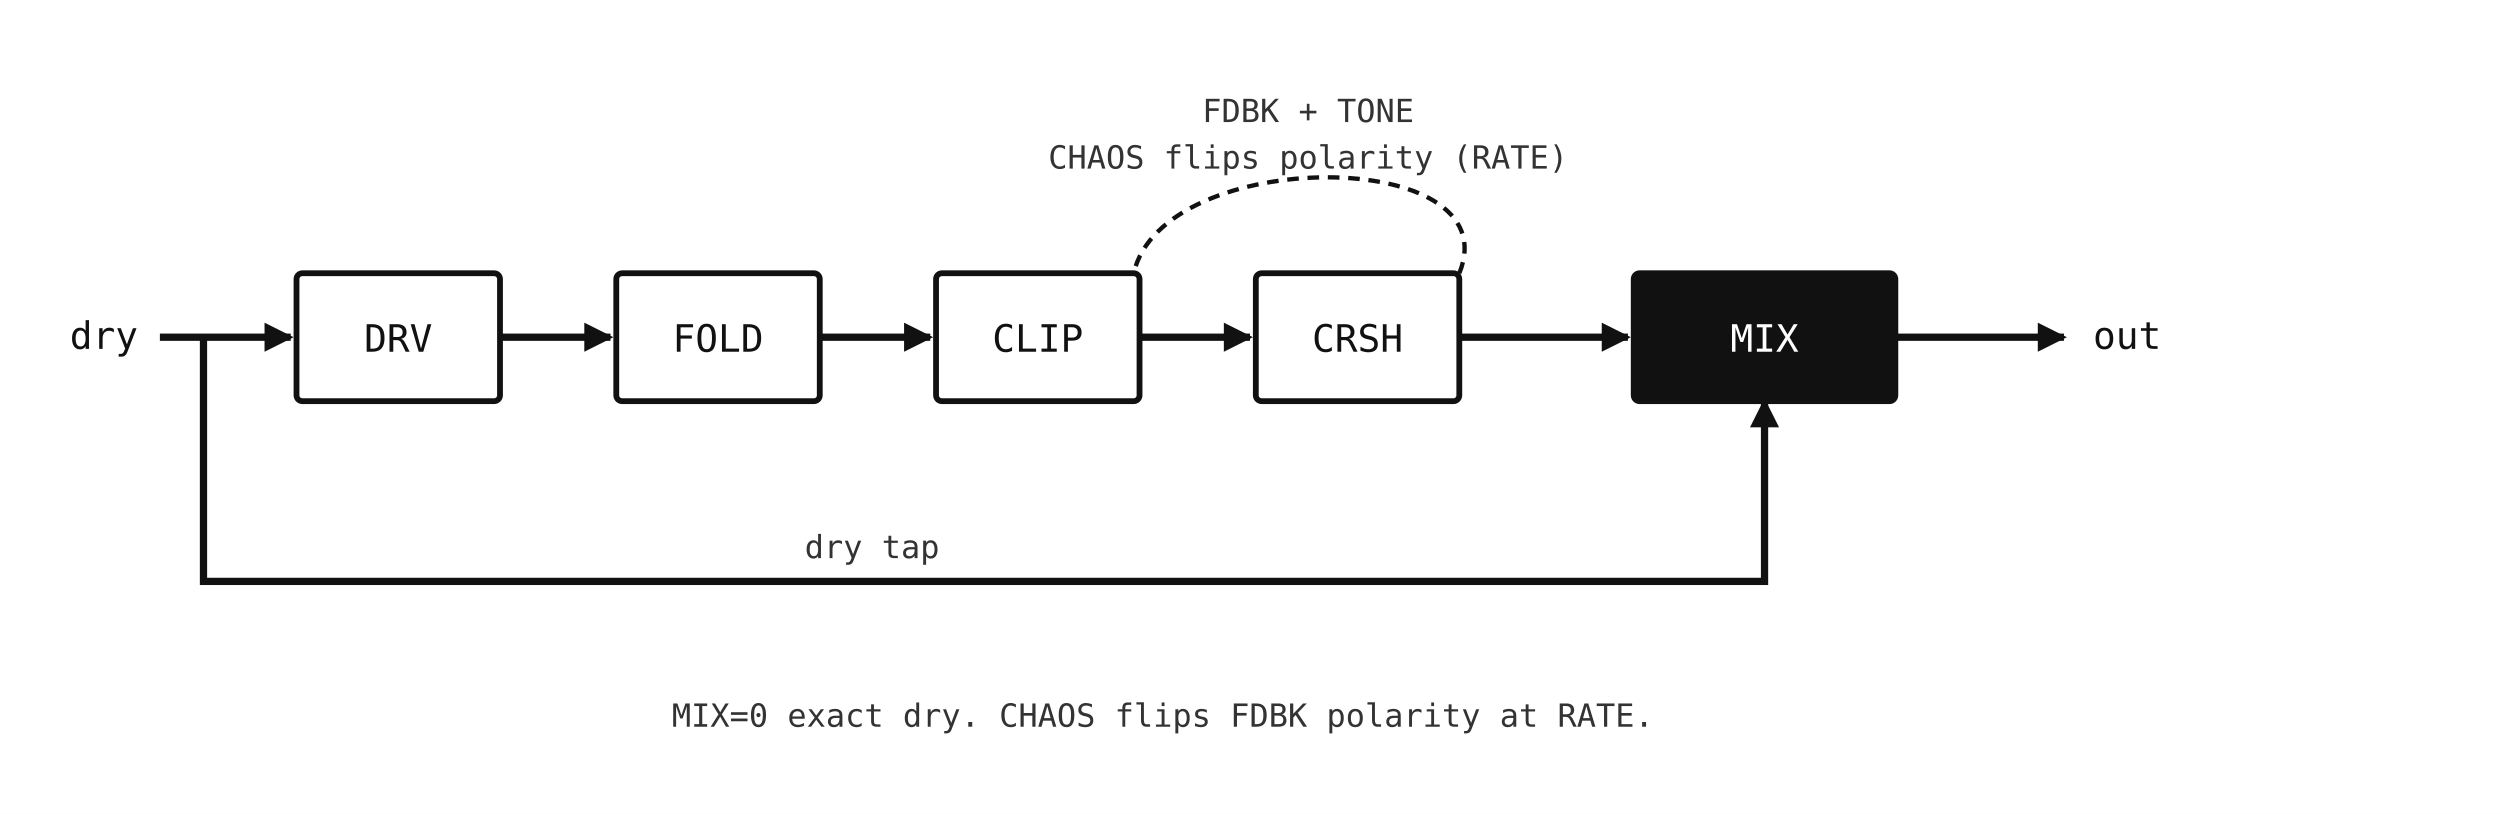
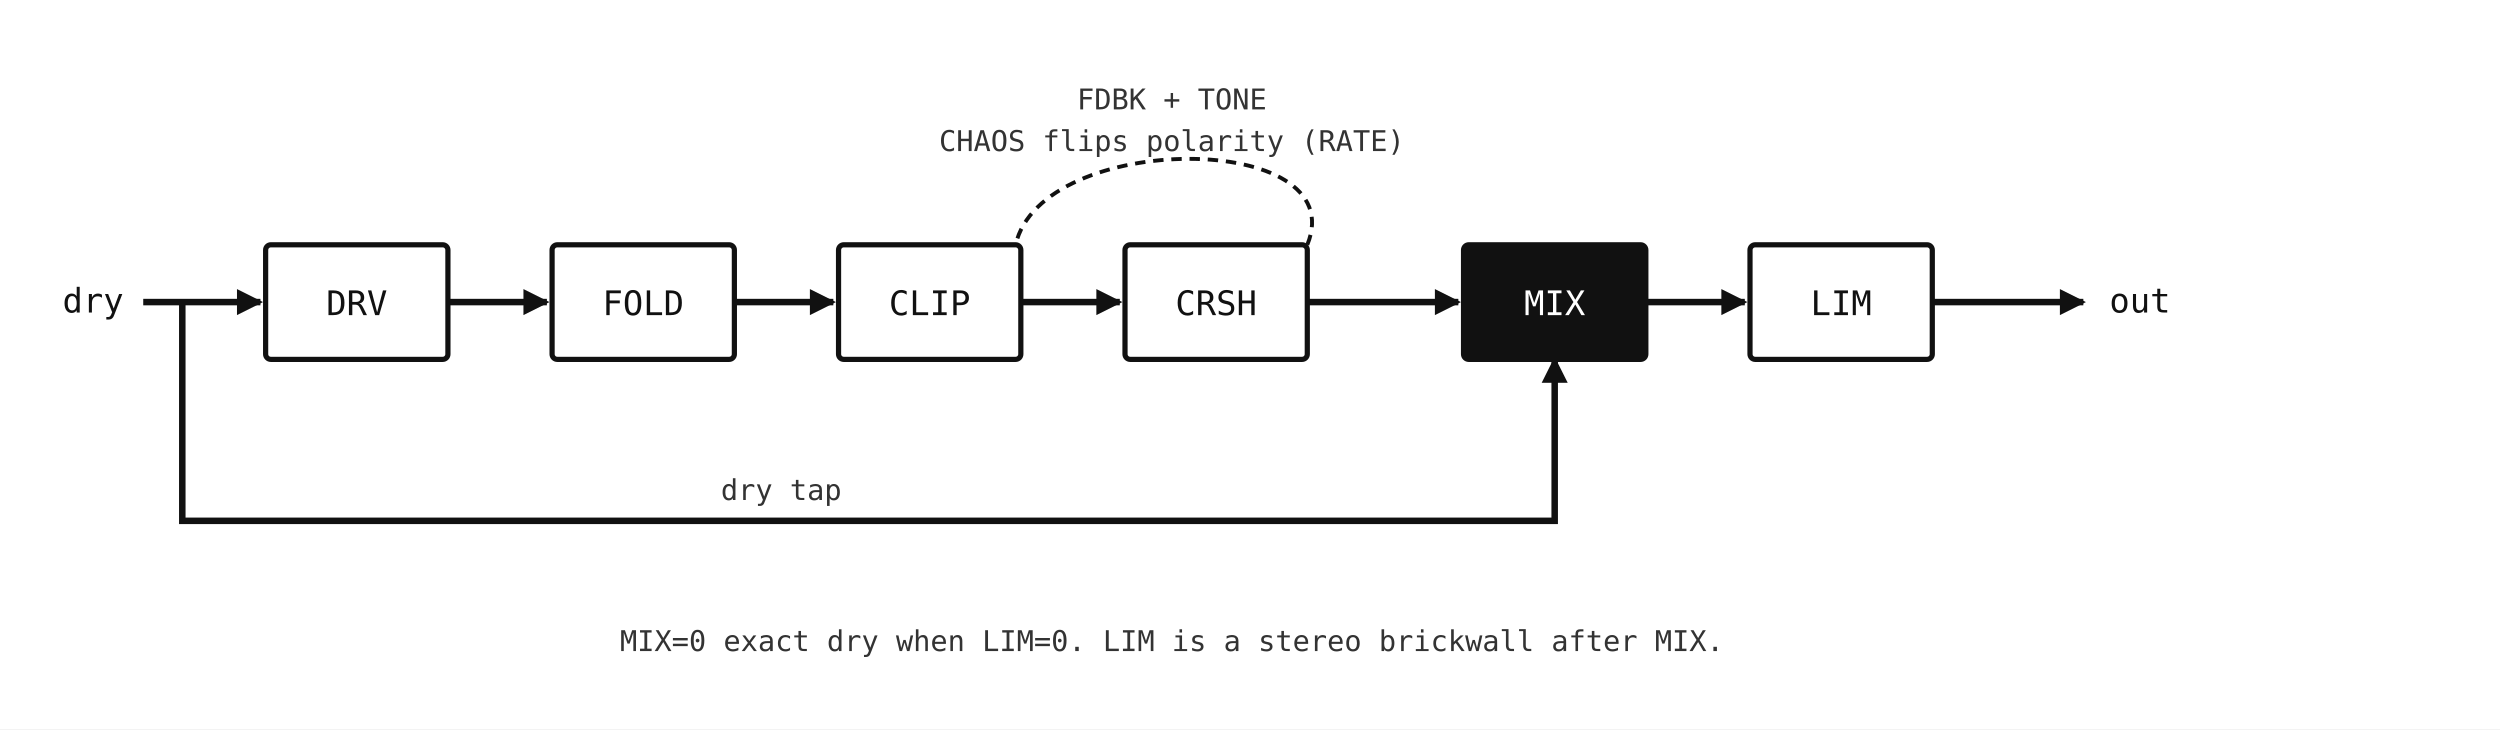
- <svg xmlns="http://www.w3.org/2000/svg" viewBox="0 0 860 280" role="img">
-   <rect width="860" height="280" fill="#fff" />
+ <svg xmlns="http://www.w3.org/2000/svg" viewBox="0 0 960 280" role="img">
+   <rect width="960" height="280" fill="#fff" />
  <style>
    .box { fill:#fff; stroke:#111; stroke-width:2; }
    .fill { fill:#111; stroke:#111; stroke-width:2; }
    .t { font: 13px ui-monospace, Menlo, Consolas, monospace; fill:#111; }
    .t-inv { font: 13px ui-monospace, Menlo, Consolas, monospace; fill:#fff; }
    .t-sm { font: 11px ui-monospace, Menlo, Consolas, monospace; fill:#333; }
    .arr { fill:none; stroke:#111; stroke-width:2.5; marker-end:url(#a); }
    .side { fill:none; stroke:#111; stroke-width:1.5; stroke-dasharray:4 3; }
  </style>
  <defs>
    <marker id="a" markerUnits="userSpaceOnUse" viewBox="0 0 10 10" refX="9" refY="5" markerWidth="10" markerHeight="10" orient="auto">
      <path d="M0 0 L10 5 L0 10 Z" fill="#111" />
    </marker>
  </defs>
  <text class="t" x="24" y="120">dry</text>
  <line class="arr" x1="55" y1="116" x2="100" y2="116" />
  <rect class="box" x="102" y="94" width="70" height="44" rx="2" />
  <text class="t" x="137" y="121" text-anchor="middle">DRV</text>
  <line class="arr" x1="172" y1="116" x2="210" y2="116" />
  <rect class="box" x="212" y="94" width="70" height="44" rx="2" />
  <text class="t" x="247" y="121" text-anchor="middle">FOLD</text>
  <line class="arr" x1="282" y1="116" x2="320" y2="116" />
  <rect class="box" x="322" y="94" width="70" height="44" rx="2" />
  <text class="t" x="357" y="121" text-anchor="middle">CLIP</text>
  <line class="arr" x1="392" y1="116" x2="430" y2="116" />
  <rect class="box" x="432" y="94" width="70" height="44" rx="2" />
  <text class="t" x="467" y="121" text-anchor="middle">CRSH</text>
  <path class="side" d="M502 94 C520 50 400 50 390 94" />
  <text class="t-sm" x="450" y="42" text-anchor="middle">FDBK + TONE</text>
  <text class="t-sm" x="450" y="58" text-anchor="middle">CHAOS flips polarity (RATE)</text>
  <line class="arr" x1="502" y1="116" x2="560" y2="116" />
-   <rect class="fill" x="562" y="94" width="90" height="44" rx="2" />
-   <text class="t-inv" x="607" y="121" text-anchor="middle">MIX</text>
-   <path class="arr" d="M70 116 L70 200 L607 200 L607 138" />
+   <rect class="fill" x="562" y="94" width="70" height="44" rx="2" />
+   <text class="t-inv" x="597" y="121" text-anchor="middle">MIX</text>
+   <path class="arr" d="M70 116 L70 200 L597 200 L597 138" />
  <text class="t-sm" x="300" y="192" text-anchor="middle">dry tap</text>
-   <line class="arr" x1="652" y1="116" x2="710" y2="116" />
-   <text class="t" x="720" y="120">out</text>
-   <text class="t-sm" x="400" y="250" text-anchor="middle">MIX=0 exact dry. CHAOS flips FDBK polarity at RATE.</text>
+   <line class="arr" x1="632" y1="116" x2="670" y2="116" />
+   <rect class="box" x="672" y="94" width="70" height="44" rx="2" />
+   <text class="t" x="707" y="121" text-anchor="middle">LIM</text>
+   <line class="arr" x1="742" y1="116" x2="800" y2="116" />
+   <text class="t" x="810" y="120">out</text>
+   <text class="t-sm" x="450" y="250" text-anchor="middle">MIX=0 exact dry when LIM=0. LIM is a stereo brickwall after MIX.</text>
</svg>
